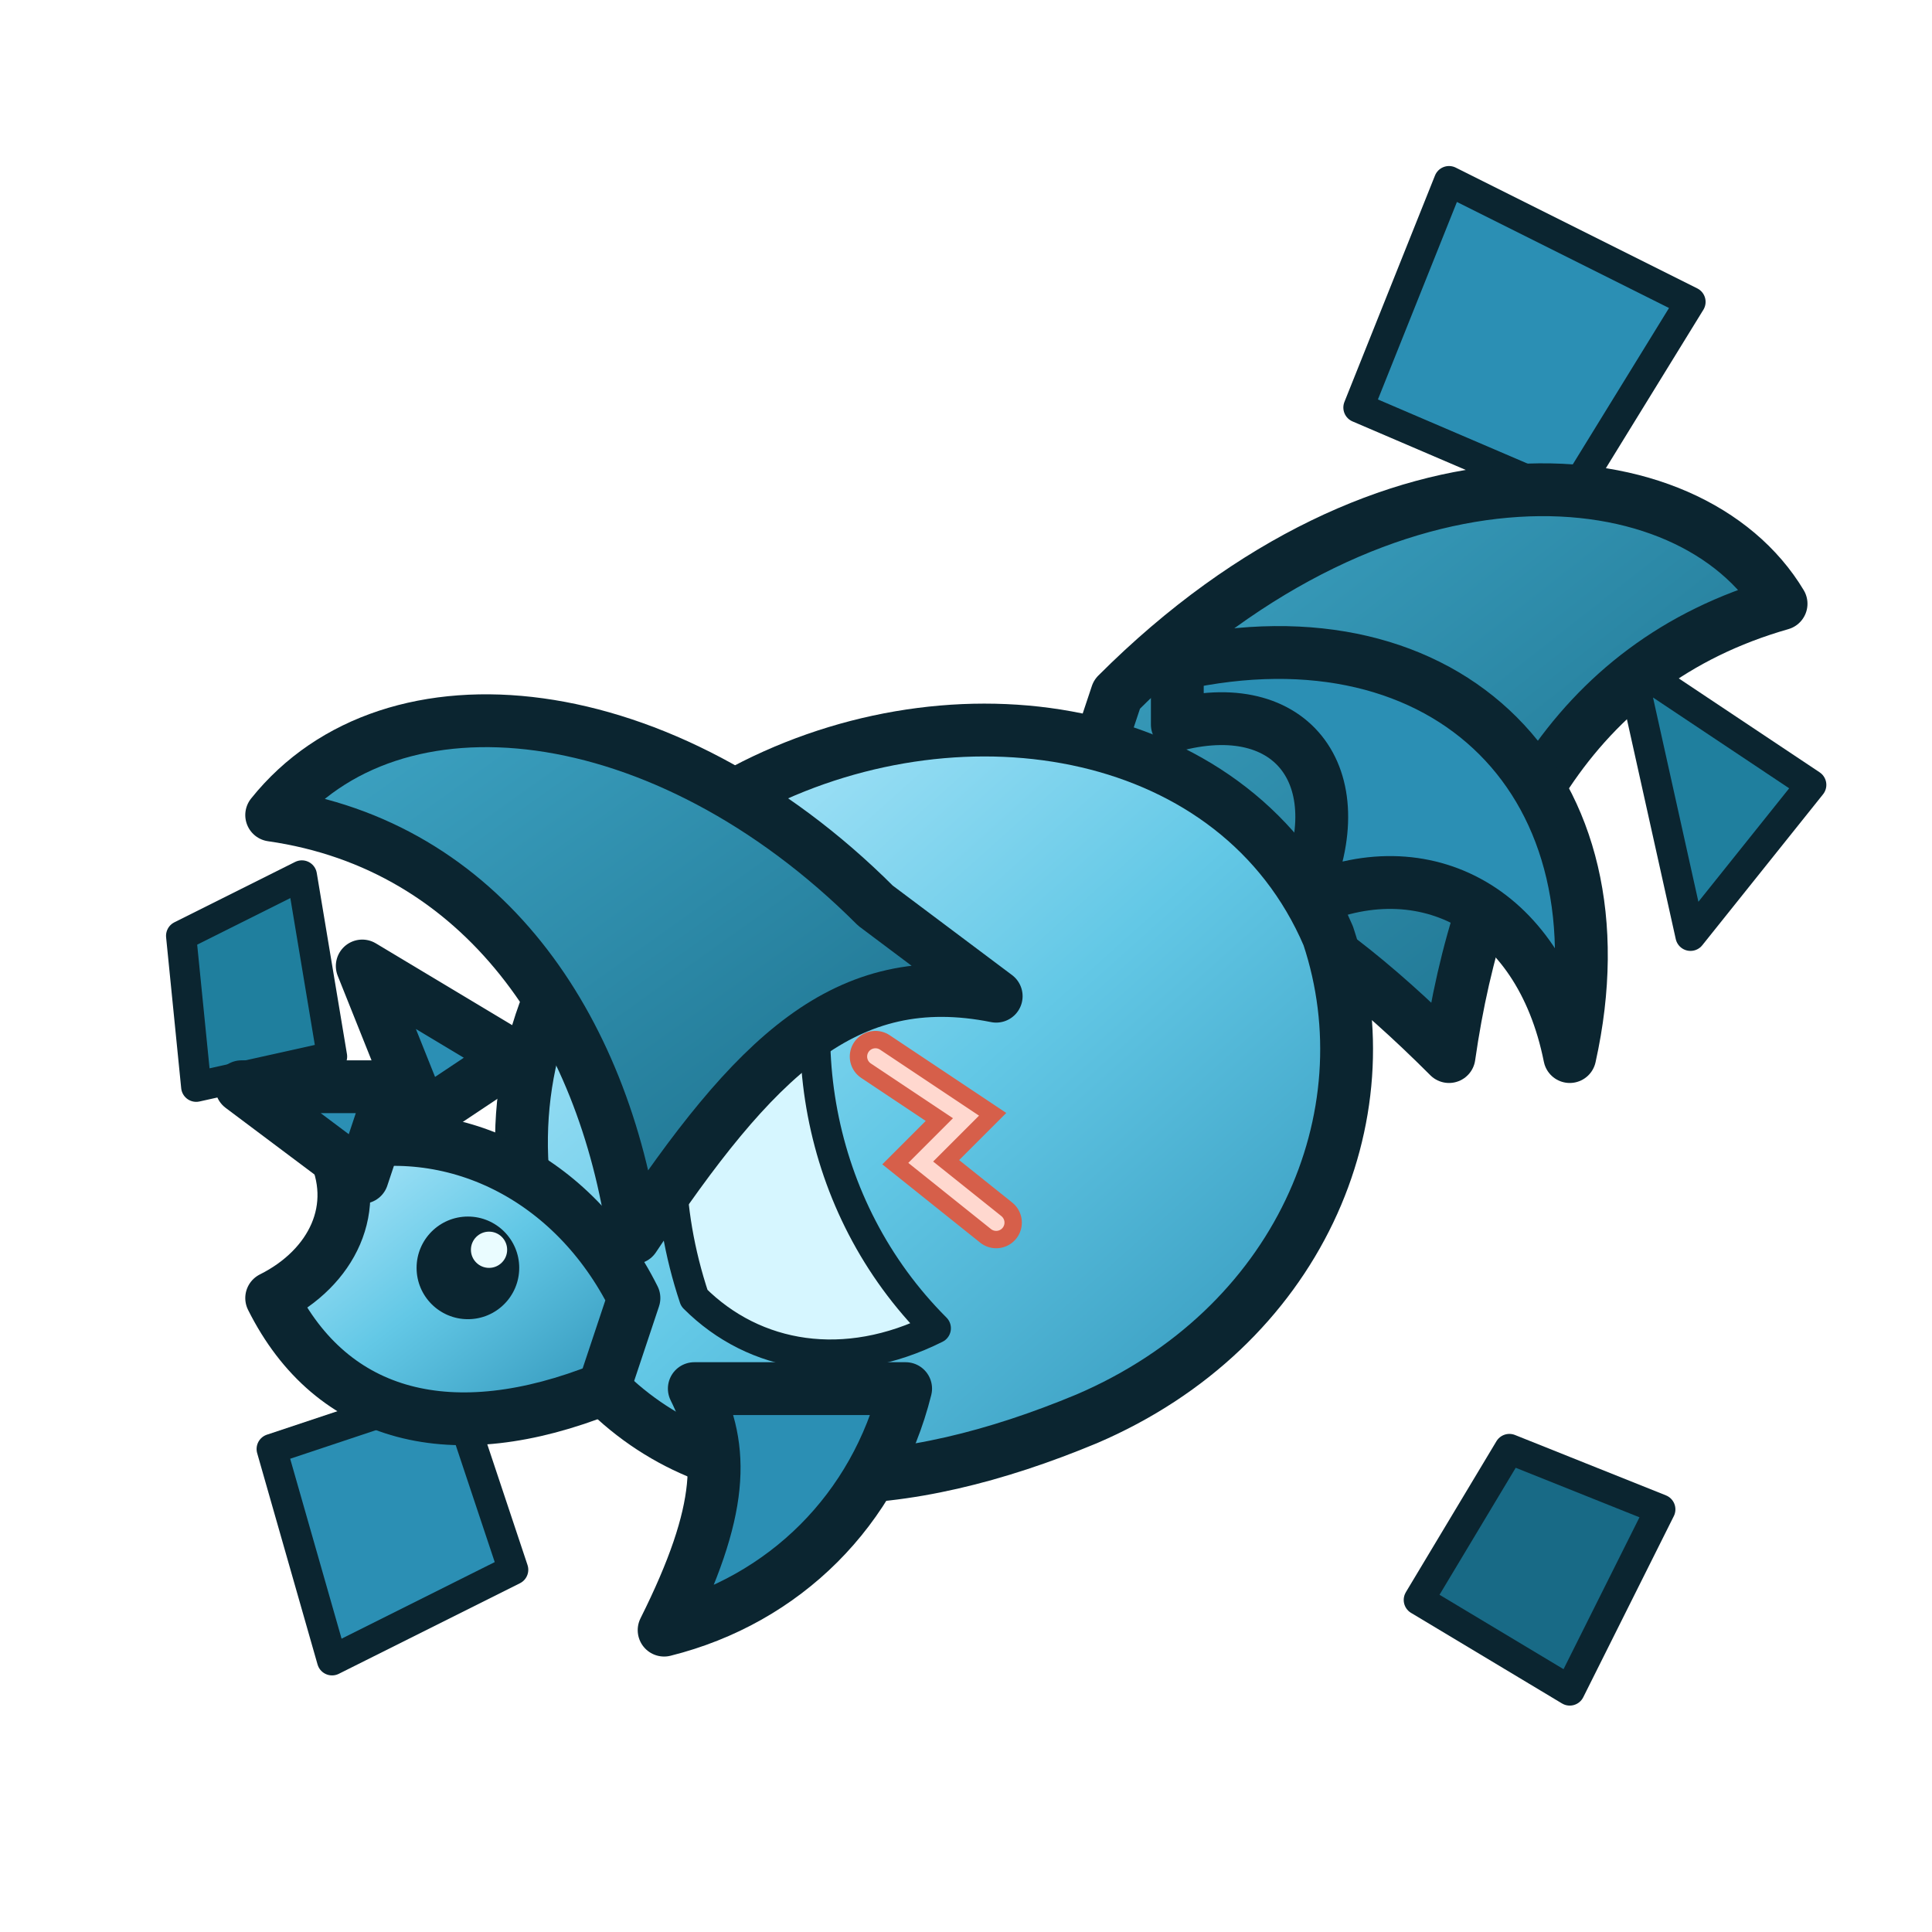
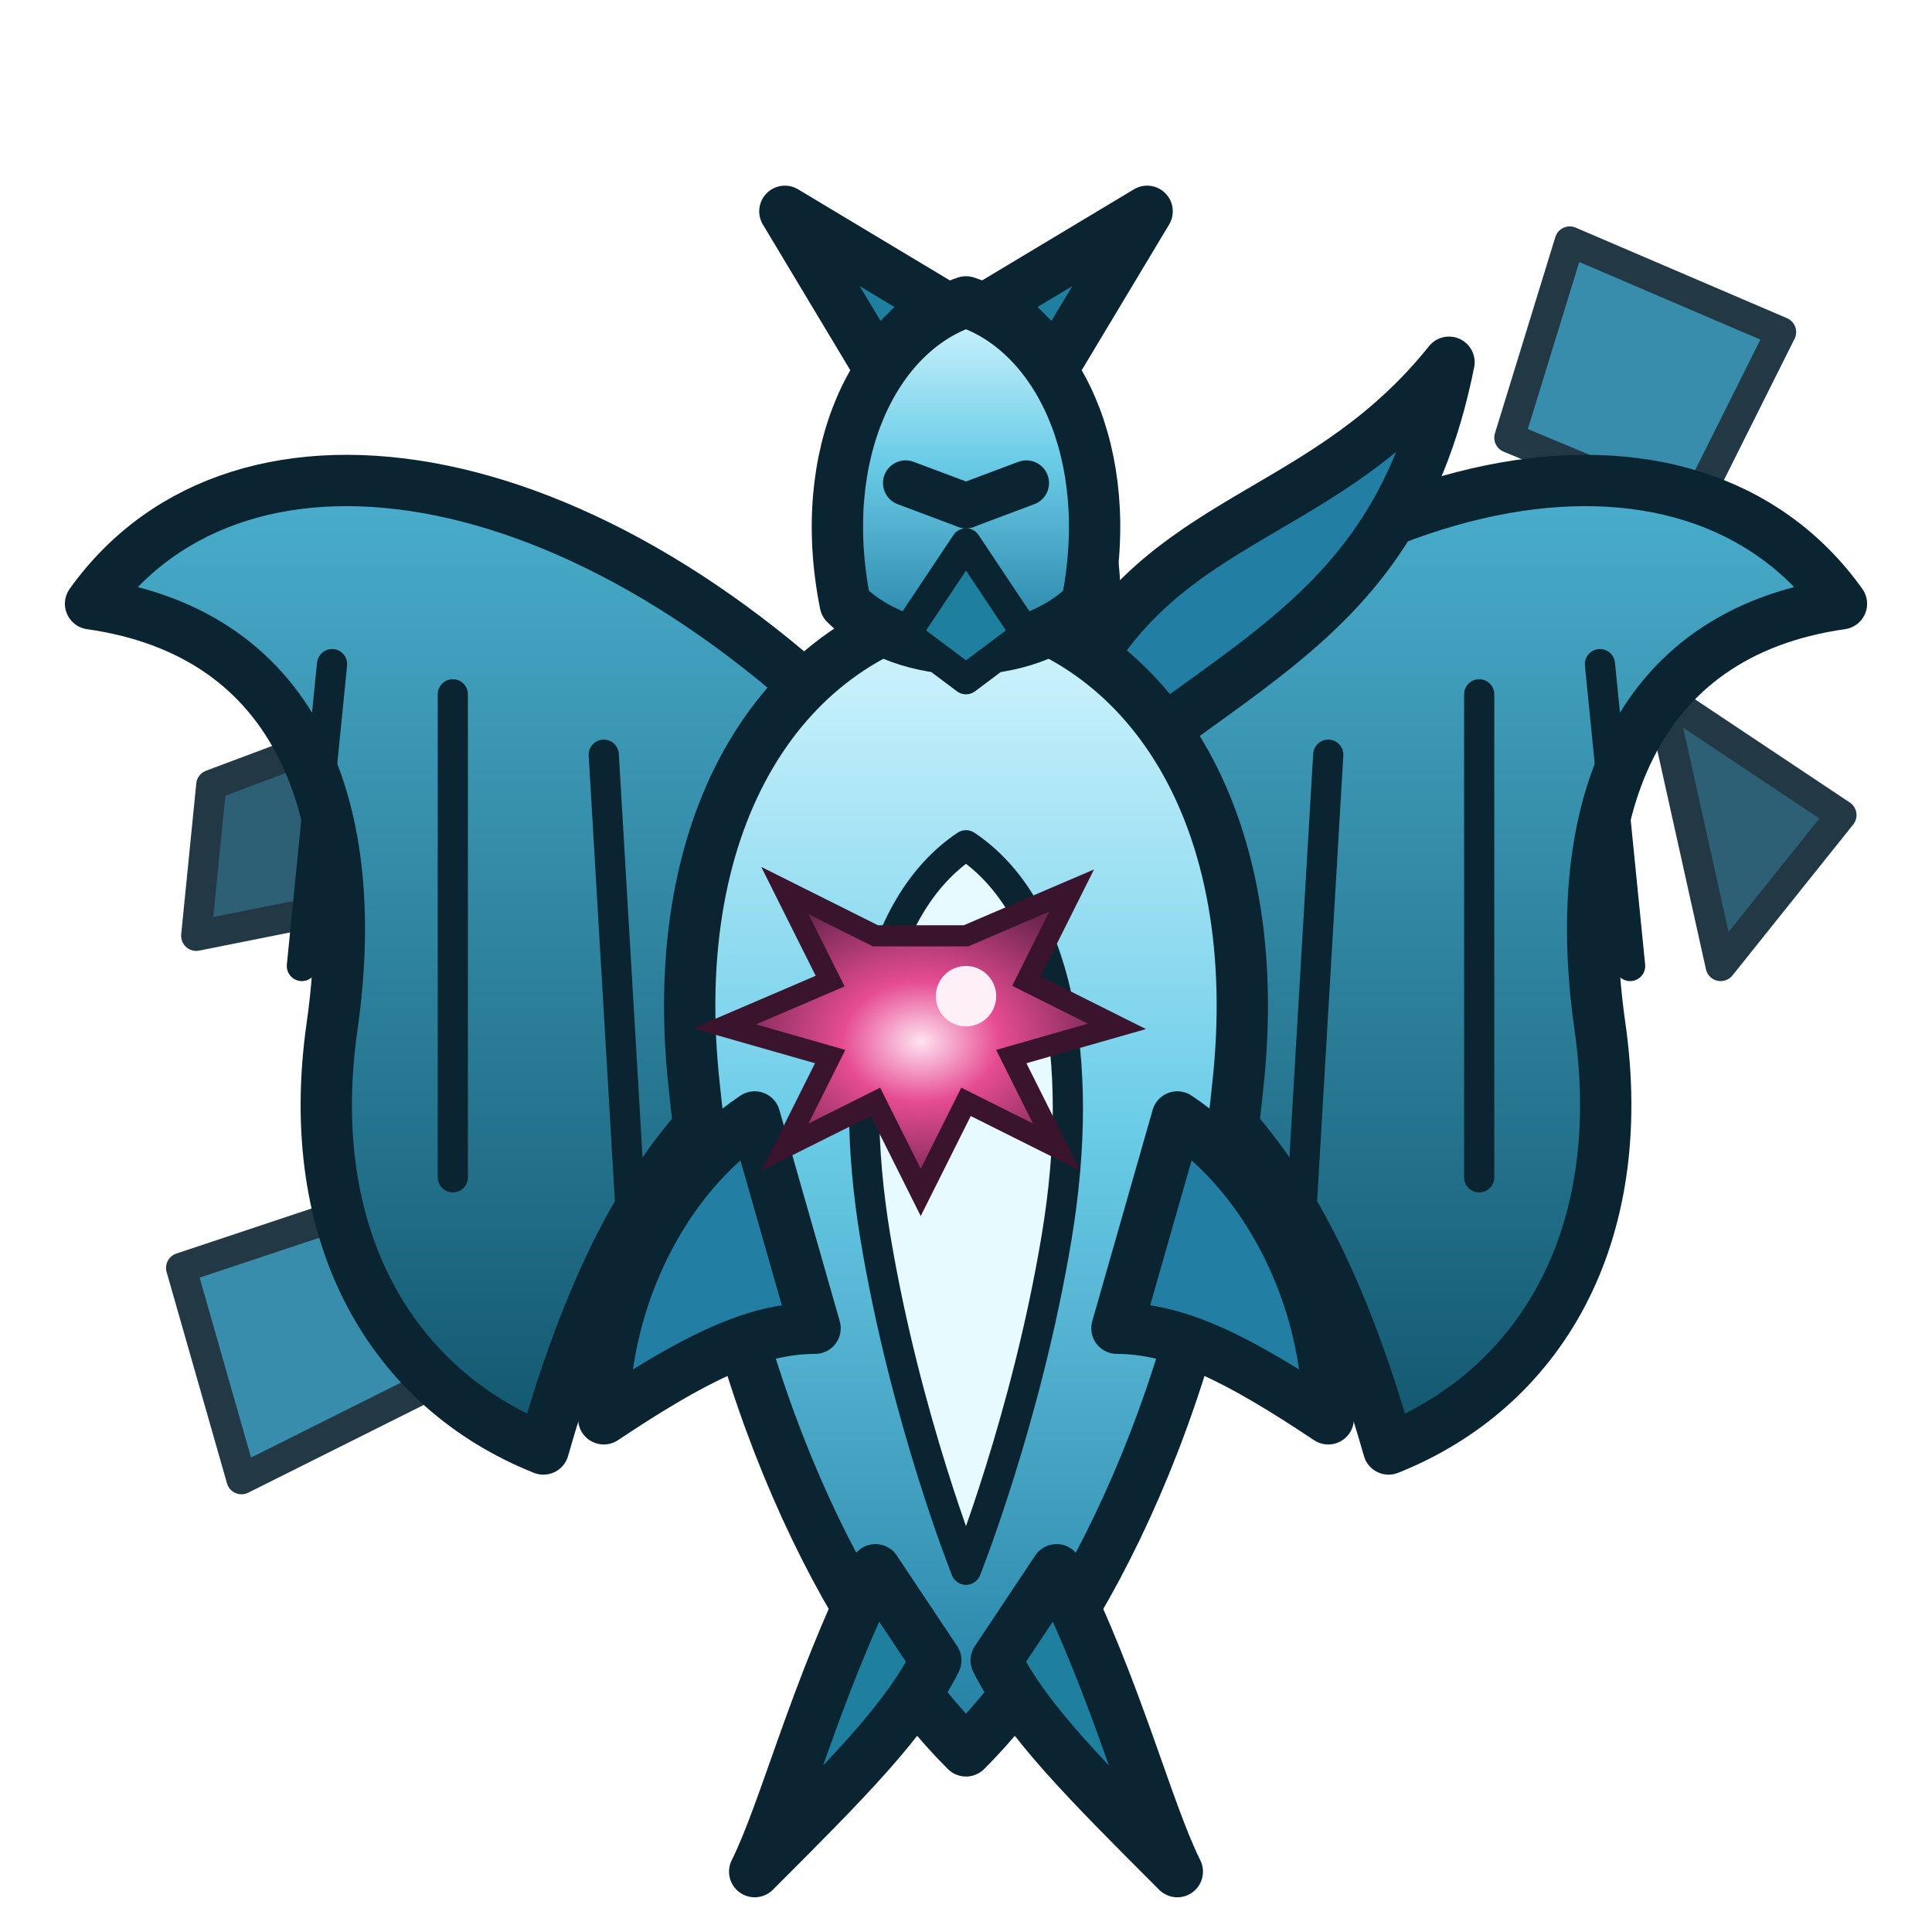
<svg xmlns="http://www.w3.org/2000/svg" viewBox="0 0 128 128" role="img" aria-label="QUEDAÇO — dragão em queda">
  <defs>
-     <linearGradient id="q-body" x1="0" y1="0" x2="1" y2="1">
-       <stop offset="0" stop-color="#bfeeff" />
-       <stop offset="0.5" stop-color="#63c8e6" />
-       <stop offset="1" stop-color="#2b8fb4" />
+     <linearGradient id="qd-body" x1="0" y1="0" x2="0" y2="1">
+       <stop offset="0" stop-color="#d6f6ff" />
+       <stop offset="0.45" stop-color="#6ccde8" />
+       <stop offset="1" stop-color="#227fa3" />
    </linearGradient>
-     <linearGradient id="q-wing" x1="0" y1="0" x2="1" y2="1">
-       <stop offset="0" stop-color="#3fa6c6" />
-       <stop offset="1" stop-color="#186a86" />
+     <linearGradient id="qd-wing" x1="0" y1="0" x2="0" y2="1">
+       <stop offset="0" stop-color="#4aaecd" />
+       <stop offset="1" stop-color="#12566e" />
    </linearGradient>
+     <radialGradient id="qd-wound" cx="0.5" cy="0.5" r="0.5">
+       <stop offset="0" stop-color="#ffe3f1" />
+       <stop offset="0.4" stop-color="#e64c92" />
+       <stop offset="1" stop-color="#6e2650" />
+     </radialGradient>
  </defs>
-   <g stroke="#0b2530" stroke-width="2" stroke-linejoin="round">
-     <path d="M96 12 L112 20 L104 33 L90 27 Z" fill="#2b8fb4" />
-     <path d="M108 44 L120 52 L112 62 Z" fill="#1f7f9e" />
-     <path d="M18 96 L30 92 L34 104 L22 110 Z" fill="#2b8fb4" />
-     <path d="M100 96 L110 100 L104 112 L94 106 Z" fill="#186a86" />
-     <path d="M12 62 L20 58 L22 70 L13 72 Z" fill="#1f7f9e" />
+   <g stroke="#0a2431" stroke-width="2" stroke-linejoin="round" opacity="0.9">
+     <path d="M104 16 L118 22 L112 34 L100 29 Z" fill="#227fa3" />
+     <path d="M110 46 L122 54 L114 64 Z" fill="#164f66" />
+     <path d="M12 84 L24 80 L28 92 L16 98 Z" fill="#227fa3" />
+     <path d="M14 52 L22 49 L23 60 L13 62 Z" fill="#164f66" />
  </g>
-   <g stroke="#0b2530" stroke-width="3.5" stroke-linejoin="round" stroke-linecap="round">
-     <path d="M74 46 C92 28 112 30 118 40 C104 44 98 56 96 70 C86 60 78 56 70 58 Z" fill="url(#q-wing)" />
-     <path d="M78 44 C96 40 108 52 104 70 C102 60 94 56 86 60 C90 52 86 46 78 48 Z" fill="#2b8fb4" />
-     <path d="M40 92 C30 78 34 60 50 52 C64 45 82 48 88 62 C92 74 86 88 72 94 C60 99 48 100 40 92 Z" fill="url(#q-body)" />
-     <path d="M46 86 C42 74 46 62 56 58 C52 68 54 80 62 88 C56 91 50 90 46 86 Z" fill="#d6f6ff" stroke-width="2" />
-     <path d="M58 60 C44 46 26 44 18 54 C32 56 40 68 42 82 C50 70 56 64 66 66 Z" fill="url(#q-wing)" />
-     <path d="M60 92 C58 100 52 106 44 108 C48 100 48 96 46 92 Z" fill="#2b8fb4" />
-     <path d="M40 92 C30 96 22 94 18 86 C22 84 24 80 22 76 C30 74 38 78 42 86 Z" fill="url(#q-body)" />
-     <path d="M24 78 L16 72 L26 72 Z" fill="#2b8fb4" />
-     <path d="M28 74 L24 64 L34 70 Z" fill="#2b8fb4" />
+   <g stroke="#0a2431" stroke-width="3.4" stroke-linejoin="round" stroke-linecap="round">
+     <path d="M60 52 C40 30 16 26 6 40 C20 42 24 54 22 68 C20 82 26 92 36 96 C40 82 46 70 60 66 Z" fill="url(#qd-wing)" />
+     <path d="M22 44 L20 64 M30 46 L30 78 M40 50 L42 84" stroke="#0a2431" stroke-width="2" fill="none" />
+     <path d="M68 52 C88 30 112 26 122 40 C108 42 104 54 106 68 C108 82 102 92 92 96 C88 82 82 70 68 66 Z" fill="url(#qd-wing)" />
+     <path d="M106 44 L108 64 M98 46 L98 78 M88 50 L86 84" stroke="#0a2431" stroke-width="2" fill="none" />
+     <path d="M64 60 C78 44 92 44 96 24 C88 34 78 34 72 44 C74 34 70 30 64 34 Z" fill="#227fa3" />
+     <path d="M64 40 C52 42 44 54 46 72 C48 92 56 108 64 116 C72 108 80 92 82 72 C84 54 76 42 64 40 Z" fill="url(#qd-body)" />
+     <path d="M64 56 C58 60 56 70 58 82 C60 94 64 104 64 104 C64 104 68 94 70 82 C72 70 70 60 64 56 Z" fill="#e6faff" stroke-width="2" />
+     <path d="M50 74 C44 78 40 86 40 94 C46 90 50 88 54 88 Z" fill="#227fa3" />
+     <path d="M78 74 C84 78 88 86 88 94 C82 90 78 88 74 88 Z" fill="#227fa3" />
+     <path d="M58 104 C54 112 52 120 50 124 C56 118 60 114 62 110 Z" fill="#1f7f9e" />
+     <path d="M70 104 C74 112 76 120 78 124 C72 118 68 114 66 110 Z" fill="#1f7f9e" />
+     <path d="M56 40 C54 30 58 22 64 20 C70 22 74 30 72 40 C68 44 60 44 56 40 Z" fill="url(#qd-body)" />
+     <path d="M58 24 L52 14 L62 20 Z" fill="#1f7f9e" />
+     <path d="M70 24 L76 14 L66 20 Z" fill="#1f7f9e" />
+     <path d="M64 36 l4 6 -4 3 -4 -3 Z" fill="#1f7f9e" stroke-width="2" />
  </g>
-   <circle cx="31" cy="84" r="3.4" fill="#0b2530" />
-   <circle cx="32.4" cy="82.8" r="1.2" fill="#eafcff" />
-   <path d="M58 70 l6 4 l-3 3 l5 4" fill="none" stroke="#d65f4a" stroke-width="3.4" stroke-linecap="round" />
-   <path d="M58 70 l6 4 l-3 3 l5 4" fill="none" stroke="#ffd8cf" stroke-width="1.1" stroke-linecap="round" />
+   <path d="M60 32 l4 1.5" stroke="#0a2431" stroke-width="3" stroke-linecap="round" />
+   <path d="M68 32 l-4 1.5" stroke="#0a2431" stroke-width="3" stroke-linecap="round" />
+   <path d="M64 62 l7 -3 -3 6 6 3 -7 2 3 6 -6 -3 -3 6 -3 -6 -6 3 3 -6 -7 -2 7 -3 -3 -6 6 3 Z" fill="url(#qd-wound)" stroke="#3a132c" stroke-width="1.4" />
+   <circle cx="64" cy="66" r="2" fill="#fff0f7" />
</svg>
